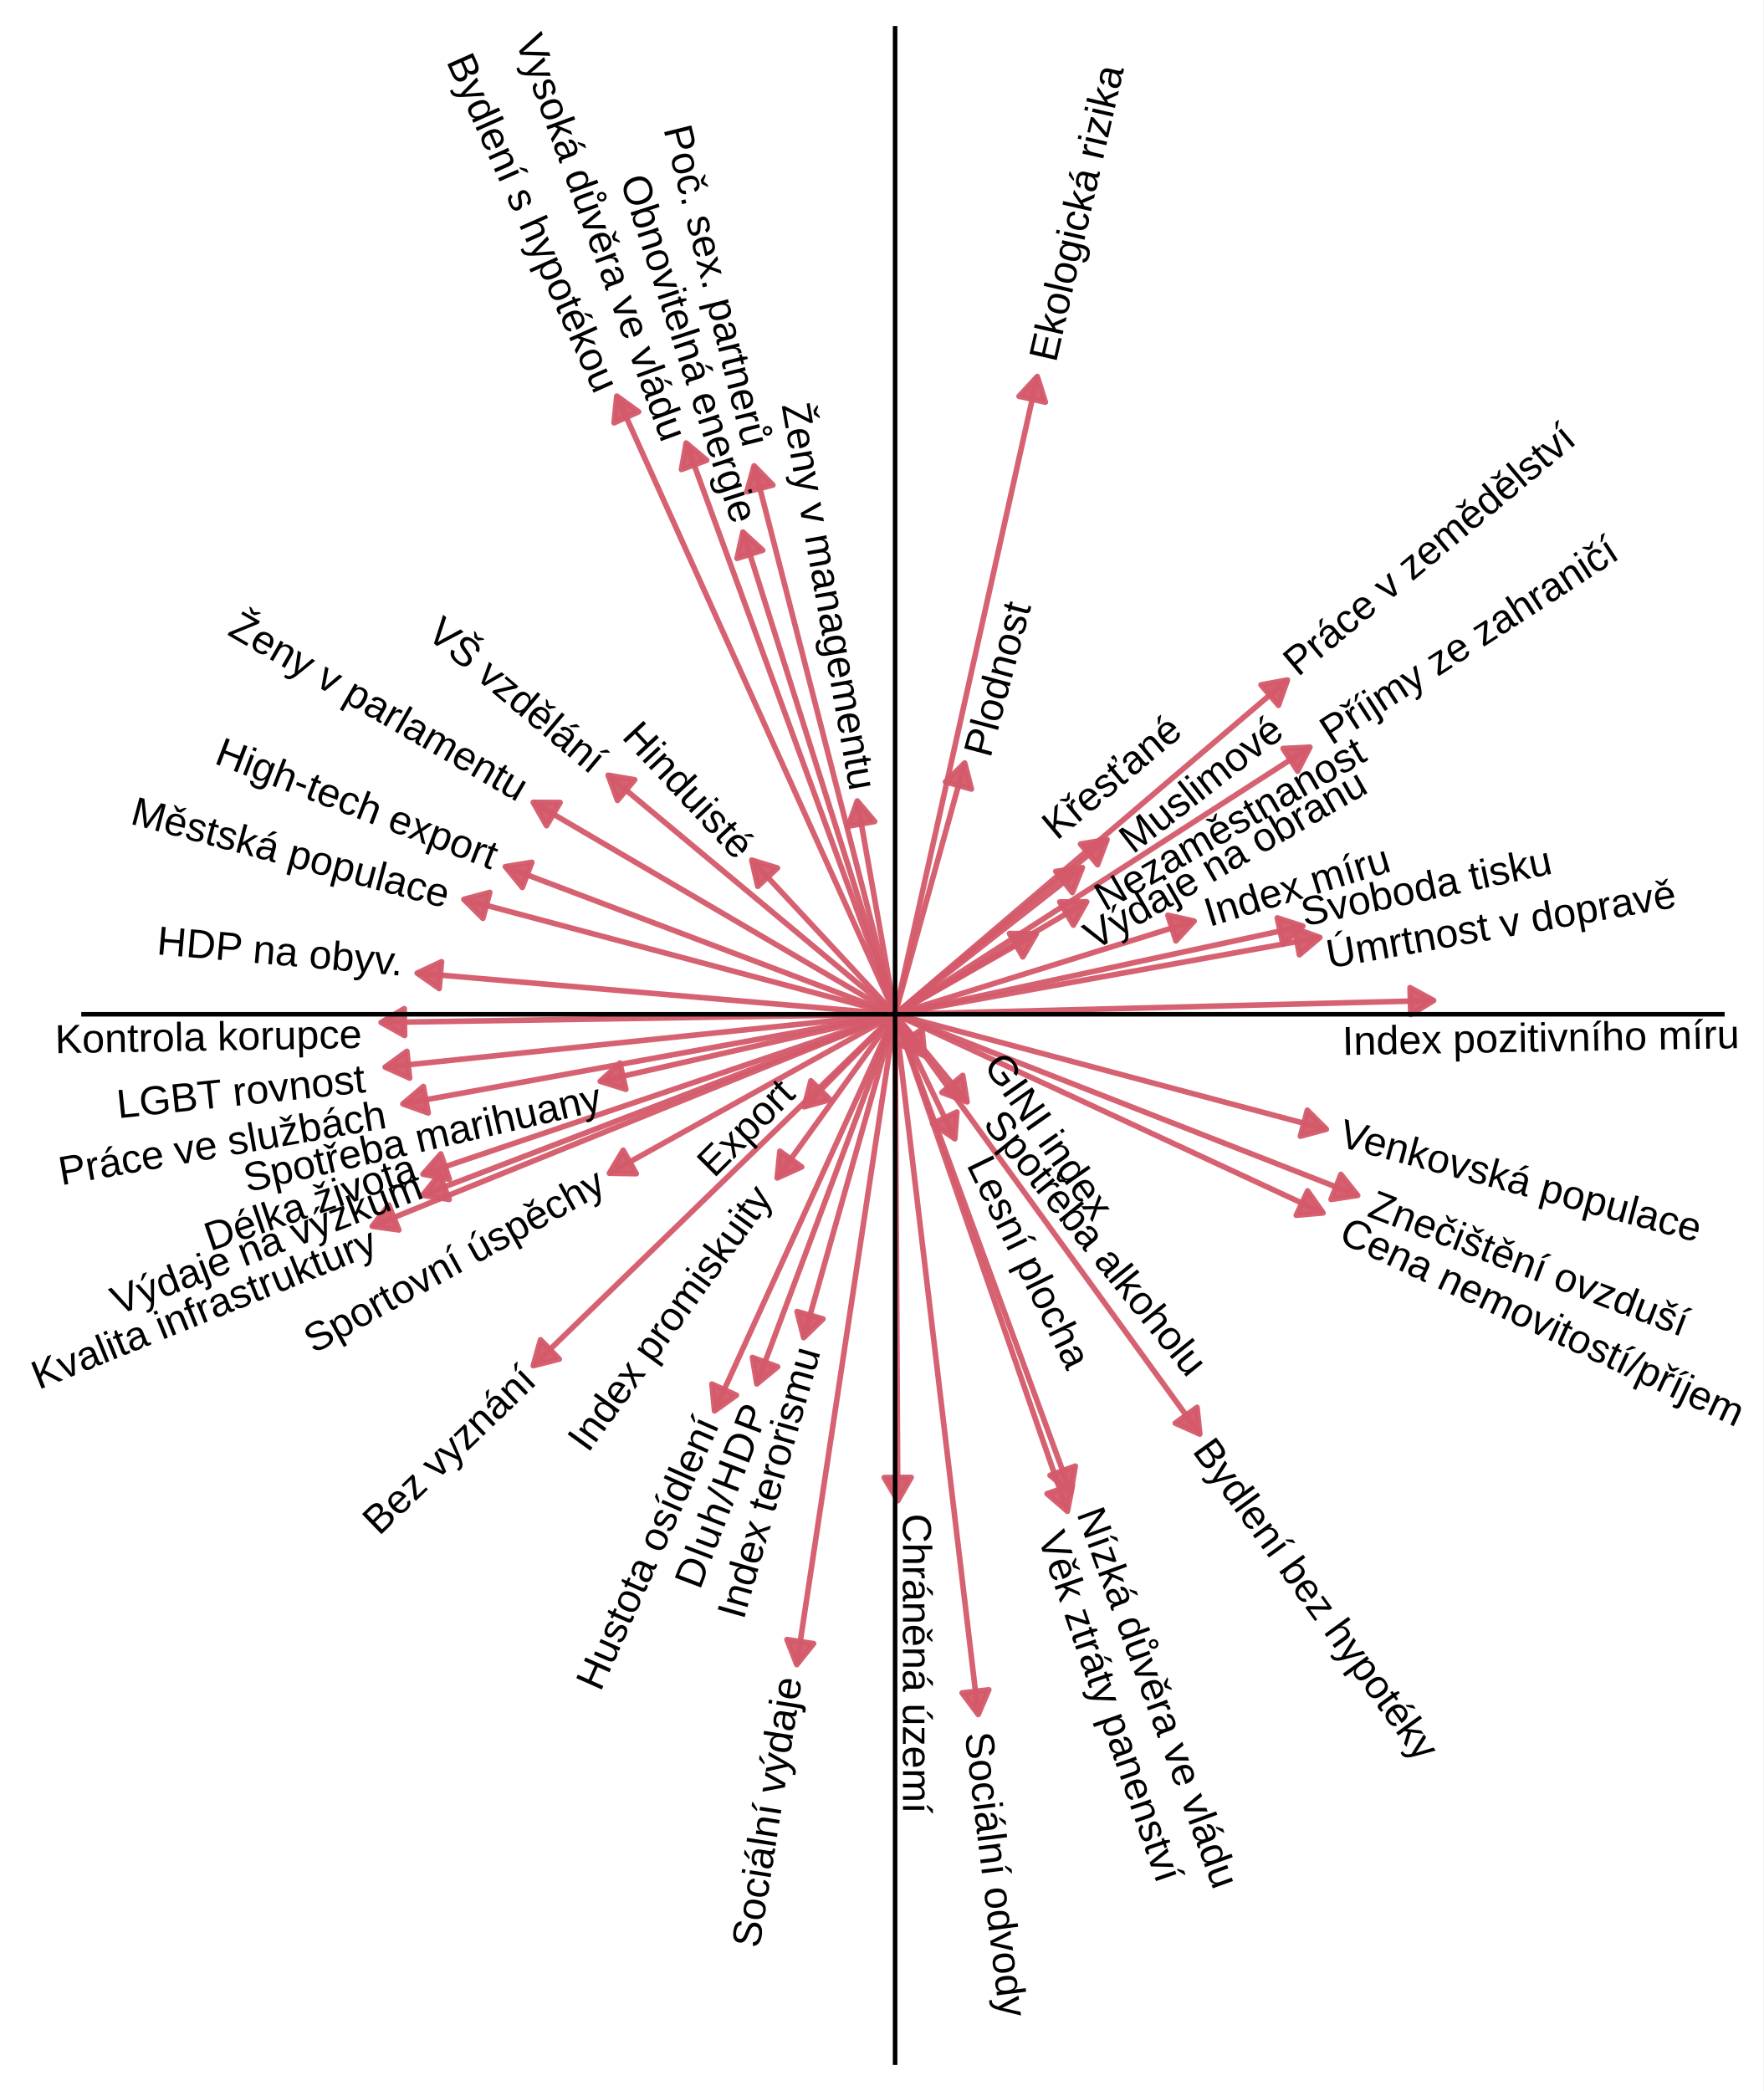
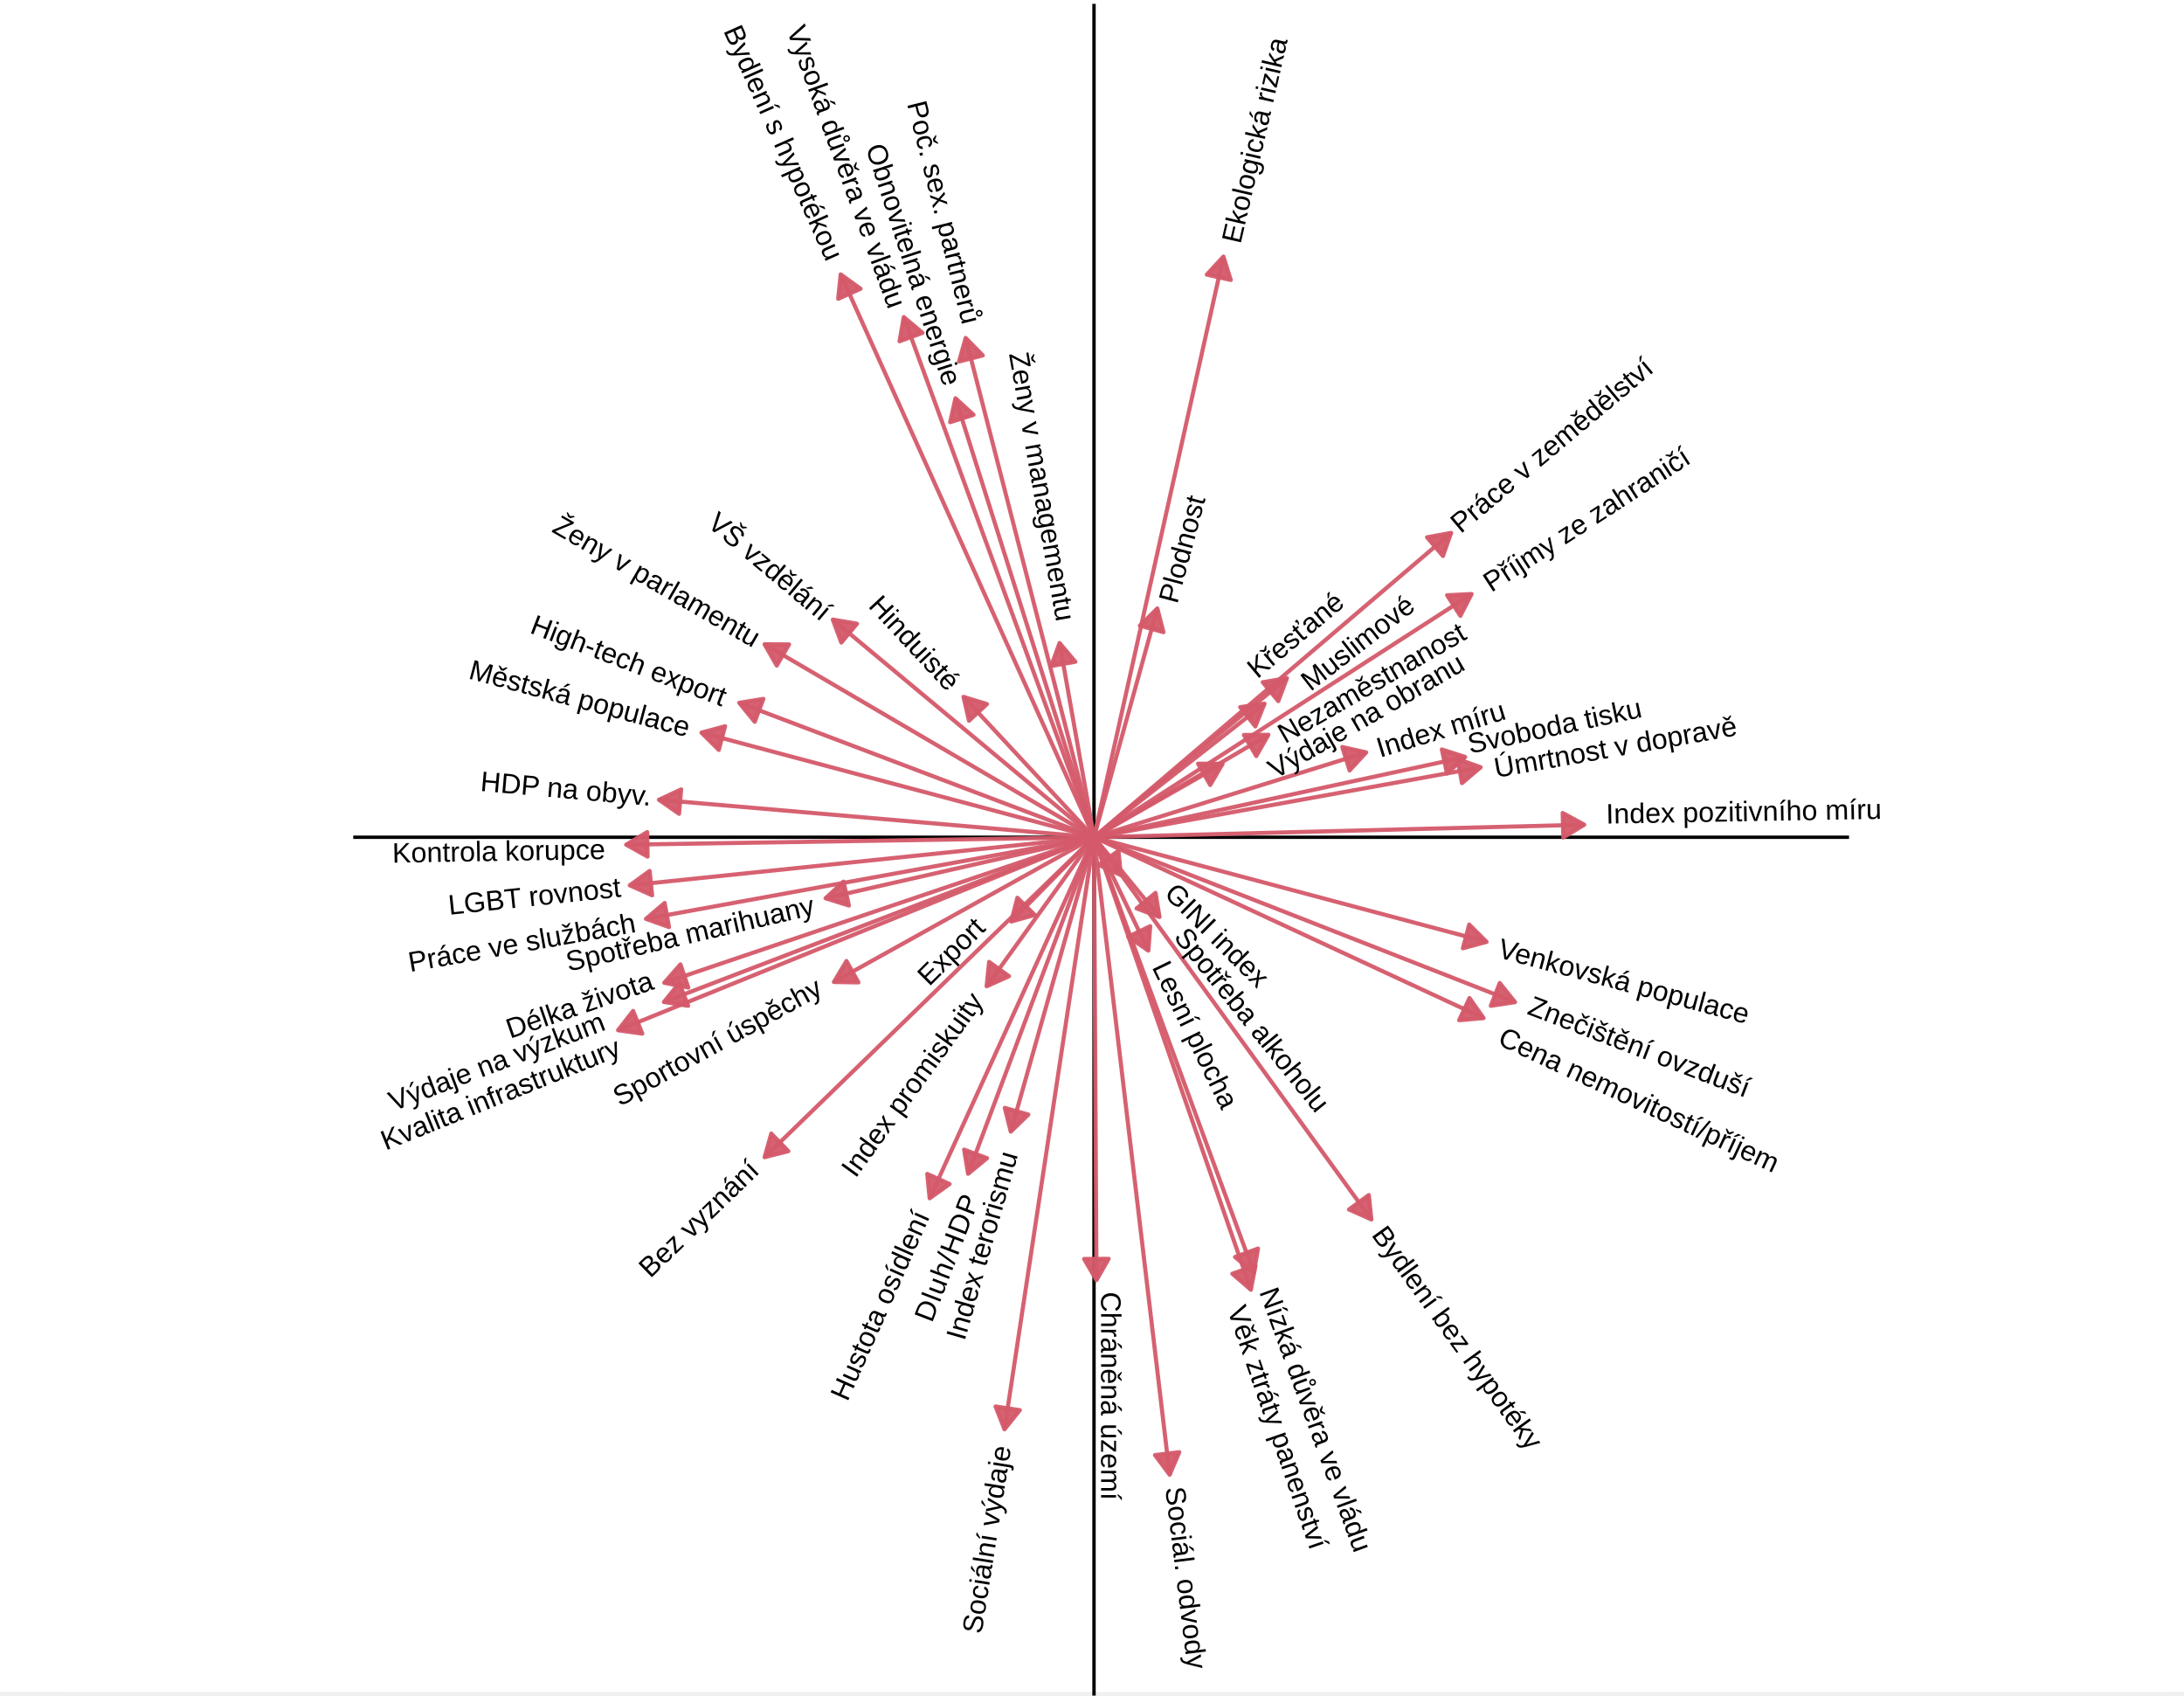
- <svg xmlns="http://www.w3.org/2000/svg" id="Vrstva_1" version="1.1" viewBox="0 0 371.03 440">
+ <svg xmlns="http://www.w3.org/2000/svg" id="Vrstva_1" version="1.1" viewBox="0 0 620 481.26">
  <defs>
    <style>
      .st0, .st1, .st2 {
        fill: none;
      }

-       .st3 {
+       .st3, .st4, .st5 {
+         isolation: isolate;
+       }
+ 
+       .st3, .st5 {
        font-family: ArialMT, Arial;
-         font-size: 8.54px;
-         isolation: isolate;
-       }
- 
-       .st4 {
+         font-size: 8px;
+       }
+ 
+       .st6 {
        fill: #d45a6a;
        fill-opacity: .95;
      }

-       .st4, .st1, .st2 {
+       .st6, .st1, .st2 {
        stroke-linejoin: round;
      }

-       .st4, .st2 {
+       .st6, .st2 {
        stroke: #d45a6a;
        stroke-opacity: .95;
        stroke-width: 1.17px;
      }

+       .st5 {
+         letter-spacing: .04em;
+       }
+ 
      .st1 {
        stroke: #000;
        stroke-width: .96px;
      }

-       .st5 {
+       .st7 {
        clip-path: url(#clippath-1);
      }

-       .st6 {
-         clip-path: url(#clippath-2);
-       }
- 
-       .st7 {
+       .st8 {
        fill: #fff;
      }

-       .st8 {
-         letter-spacing: .04em;
+       .st9 {
+         clip-path: url(#clippath);
      }
    </style>
+     <clipPath id="clippath">
+       <rect class="st0" x="19.42" width="596.17" height="480.17" />
+     </clipPath>
    <clipPath id="clippath-1">
-       <rect class="st0" x="11.62" y="0" width="356.77" height="440" />
-     </clipPath>
-     <clipPath id="clippath-2">
-       <rect class="st0" y="0" width="368.39" height="440" />
+       <rect class="st0" x="1.67" y="1.09" width="615.59" height="480.17" />
    </clipPath>
  </defs>
-   <rect class="st7" y="0" width="371.03" height="440" />
-   <g class="st5">
-     <rect class="st7" y="0" width="371.03" height="440" />
+   <rect class="st8" width="620" height="480.17" />
+   <g class="st9">
+     <rect class="st8" width="620" height="480.17" />
  </g>
-   <g class="st6">
+   <g class="st7">
    <g>
-       <line class="st2" x1="188.35" y1="213.43" x2="87.77" y2="204.77" />
-       <polygon class="st4" points="92.91 202.37 87.77 204.77 92.42 208.02 92.91 202.37" />
-       <line class="st2" x1="188.35" y1="213.43" x2="80.19" y2="215.15" />
-       <polygon class="st4" points="85.06 212.24 80.19 215.15 85.15 217.91 85.06 212.24" />
-       <line class="st2" x1="188.35" y1="213.43" x2="89" y2="247.07" />
-       <polygon class="st4" points="92.75 242.81 89 247.07 94.56 248.18 92.75 242.81" />
-       <line class="st2" x1="188.35" y1="213.43" x2="88.92" y2="251.51" />
-       <polygon class="st4" points="92.49 247.11 88.92 251.51 94.52 252.4 92.49 247.11" />
-       <line class="st2" x1="188.35" y1="213.43" x2="106.33" y2="182.36" />
-       <polygon class="st4" points="111.92 181.45 106.33 182.36 109.91 186.75 111.92 181.45" />
-       <line class="st2" x1="188.35" y1="213.43" x2="127.97" y2="163.12" />
-       <polygon class="st4" points="133.56 164.08 127.97 163.12 129.93 168.44 133.56 164.08" />
-       <line class="st2" x1="188.35" y1="213.43" x2="203.5" y2="231.87" />
-       <polygon class="st4" points="198.2 229.88 203.5 231.87 202.58 226.28 198.2 229.88" />
-       <line class="st2" x1="188.35" y1="213.43" x2="150.35" y2="296.89" />
-       <polygon class="st4" points="149.8 291.24 150.35 296.89 154.96 293.59 149.8 291.24" />
-       <line class="st2" x1="188.35" y1="213.43" x2="218.08" y2="196.46" />
-       <polygon class="st4" points="215.22 201.36 218.08 196.46 212.41 196.43 215.22 201.36" />
-       <line class="st2" x1="188.35" y1="213.43" x2="205.84" y2="360.78" />
-       <polygon class="st4" points="202.45 356.24 205.84 360.78 208.07 355.57 202.45 356.24" />
-       <line class="st2" x1="188.35" y1="213.43" x2="228.67" y2="189.75" />
-       <polygon class="st4" points="225.87 194.68 228.67 189.75 223 189.79 225.87 194.68" />
-       <line class="st2" x1="188.35" y1="213.43" x2="78.32" y2="258.04" />
-       <polygon class="st4" points="81.8 253.57 78.32 258.04 83.93 258.82 81.8 253.57" />
-       <line class="st2" x1="188.35" y1="213.43" x2="200.92" y2="239.64" />
-       <polygon class="st4" points="196.24 236.44 200.92 239.64 201.35 233.99 196.24 236.44" />
-       <line class="st2" x1="188.35" y1="213.43" x2="188.92" y2="315.8" />
-       <polygon class="st4" points="186.06 310.91 188.92 315.8 191.73 310.88 186.06 310.91" />
-       <line class="st2" x1="188.35" y1="213.43" x2="194.55" y2="222.18" />
-       <polygon class="st4" points="189.4 219.82 194.55 222.18 194.02 216.54 189.4 219.82" />
-       <line class="st2" x1="188.35" y1="213.43" x2="180.39" y2="168.54" />
-       <polygon class="st4" points="184.04 172.87 180.39 168.54 178.46 173.86 184.04 172.87" />
-       <line class="st2" x1="188.35" y1="213.43" x2="112.19" y2="168.83" />
-       <polygon class="st4" points="117.86 168.86 112.19 168.83 115 173.76 117.86 168.86" />
-       <line class="st2" x1="188.35" y1="213.43" x2="156.32" y2="111.96" />
-       <polygon class="st4" points="160.5 115.79 156.32 111.96 155.09 117.5 160.5 115.79" />
-       <line class="st2" x1="188.35" y1="213.43" x2="270.91" y2="143.08" />
-       <polygon class="st4" points="269.02 148.43 270.91 143.08 265.34 144.11 269.02 148.43" />
-       <line class="st2" x1="188.35" y1="213.43" x2="84.77" y2="232.29" />
-       <polygon class="st4" points="89.09 228.62 84.77 232.29 90.11 234.2 89.09 228.62" />
-       <line class="st2" x1="188.35" y1="213.43" x2="97.59" y2="189.25" />
-       <polygon class="st4" points="103.07 187.77 97.59 189.25 101.61 193.25 103.07 187.77" />
-       <line class="st2" x1="188.35" y1="213.43" x2="279.1" y2="237.62" />
-       <polygon class="st4" points="273.63 239.09 279.1 237.62 275.09 233.61 273.63 239.09" />
-       <line class="st2" x1="188.35" y1="213.43" x2="285.69" y2="251.55" />
-       <polygon class="st4" points="280.08 252.4 285.69 251.55 282.15 247.12 280.08 252.4" />
-       <line class="st2" x1="188.35" y1="213.43" x2="277.74" y2="197.26" />
-       <polygon class="st4" points="273.42 200.92 277.74 197.26 272.41 195.34 273.42 200.92" />
-       <line class="st2" x1="188.35" y1="213.43" x2="275.64" y2="157.22" />
-       <polygon class="st4" points="273.05 162.27 275.64 157.22 269.98 157.5 273.05 162.27" />
-       <line class="st2" x1="188.35" y1="213.43" x2="169.21" y2="232.91" />
-       <polygon class="st4" points="170.63 227.42 169.21 232.91 174.67 231.39 170.63 227.42" />
-       <line class="st2" x1="188.35" y1="213.43" x2="202.99" y2="160.55" />
-       <polygon class="st4" points="204.41 166.04 202.99 160.55 198.95 164.52 204.41 166.04" />
-       <line class="st2" x1="188.35" y1="213.43" x2="251.28" y2="193.82" />
-       <polygon class="st4" points="247.43 197.99 251.28 193.82 245.75 192.58 247.43 197.99" />
-       <line class="st2" x1="188.35" y1="213.43" x2="301.68" y2="210.53" />
-       <polygon class="st4" points="296.85 213.49 301.68 210.53 296.7 207.82 296.85 213.49" />
-       <line class="st2" x1="188.35" y1="213.43" x2="169.11" y2="281.48" />
-       <polygon class="st4" points="167.72 275.98 169.11 281.48 173.18 277.53 167.72 275.98" />
-       <line class="st2" x1="188.35" y1="213.43" x2="218.27" y2="79.22" />
-       <polygon class="st4" points="219.97 84.63 218.27 79.22 214.43 83.39 219.97 84.63" />
-       <line class="st2" x1="188.35" y1="213.43" x2="159.25" y2="291.22" />
-       <polygon class="st4" points="158.32 285.63 159.25 291.22 163.63 287.61 158.32 285.63" />
-       <line class="st2" x1="188.35" y1="213.43" x2="81.03" y2="224.55" />
-       <polygon class="st4" points="85.62 221.22 81.03 224.55 86.2 226.86 85.62 221.22" />
-       <line class="st2" x1="188.35" y1="213.43" x2="158.68" y2="98.02" />
-       <polygon class="st4" points="162.64 102.07 158.68 98.02 157.15 103.48 162.64 102.07" />
-       <line class="st2" x1="188.35" y1="213.43" x2="224.61" y2="318.02" />
-       <polygon class="st4" points="220.32 314.31 224.61 318.02 225.68 312.45 220.32 314.31" />
-       <line class="st2" x1="188.35" y1="213.43" x2="163.53" y2="247.88" />
-       <polygon class="st4" points="164.1 242.24 163.53 247.88 168.7 245.55 164.1 242.24" />
-       <line class="st2" x1="188.35" y1="213.43" x2="126.29" y2="227.54" />
-       <polygon class="st4" points="130.44 223.69 126.29 227.54 131.7 229.22 130.44 223.69" />
-       <line class="st2" x1="188.35" y1="213.43" x2="225.3" y2="314.08" />
-       <polygon class="st4" points="220.95 310.45 225.3 314.08 226.27 308.5 220.95 310.45" />
-       <line class="st2" x1="188.35" y1="213.43" x2="144.37" y2="93.21" />
-       <polygon class="st4" points="148.71 96.85 144.37 93.21 143.39 98.8 148.71 96.85" />
-       <line class="st2" x1="188.35" y1="213.43" x2="232.95" y2="176.66" />
-       <polygon class="st4" points="230.96 181.97 232.95 176.66 227.36 177.6 230.96 181.97" />
-       <line class="st2" x1="188.35" y1="213.43" x2="227.77" y2="182.56" />
-       <polygon class="st4" points="225.65 187.82 227.77 182.56 222.15 183.36 225.65 187.82" />
-       <line class="st2" x1="188.35" y1="213.43" x2="112.2" y2="287.38" />
-       <polygon class="st4" points="113.74 281.92 112.2 287.38 117.69 285.99 113.74 281.92" />
-       <line class="st2" x1="188.35" y1="213.43" x2="158.18" y2="180.98" />
-       <polygon class="st4" points="163.6 182.65 158.18 180.98 159.45 186.51 163.6 182.65" />
-       <line class="st2" x1="188.35" y1="213.43" x2="252.47" y2="301.78" />
-       <polygon class="st4" points="247.29 299.47 252.47 301.78 251.88 296.14 247.29 299.47" />
-       <line class="st2" x1="188.35" y1="213.43" x2="129.78" y2="83.34" />
-       <polygon class="st4" points="134.38 86.65 129.78 83.34 129.21 88.98 134.38 86.65" />
-       <line class="st2" x1="188.35" y1="213.43" x2="128.22" y2="246.89" />
-       <polygon class="st4" points="131.13 242.03 128.22 246.89 133.89 246.98 131.13 242.03" />
-       <line class="st2" x1="188.35" y1="213.43" x2="278.41" y2="255.23" />
-       <polygon class="st4" points="272.76 255.73 278.41 255.23 275.15 250.59 272.76 255.73" />
-       <line class="st2" x1="188.35" y1="213.43" x2="274.16" y2="194.88" />
-       <polygon class="st4" points="269.96 198.69 274.16 194.88 268.76 193.14 269.96 198.69" />
-       <line class="st2" x1="188.35" y1="213.43" x2="167.66" y2="350.28" />
-       <polygon class="st4" points="165.59 345 167.66 350.28 171.2 345.85 165.59 345" />
-       <text class="st3" transform="translate(32.85 200.8) rotate(5)">
-         <tspan x="0" y="0">HDP na obyv.</tspan>
-       </text>
-       <text class="st3" transform="translate(11.62 221.63) rotate(-1)">
-         <tspan x="0" y="0">Kontrola korupce</tspan>
-       </text>
-       <text class="st3" transform="translate(44.24 263.31) rotate(-19)">
-         <tspan x="0" y="0">Délka života</tspan>
-       </text>
-       <text class="st3" transform="translate(24.75 276.79) rotate(-21)">
-         <tspan x="0" y="0">Výdaje na výzkum</tspan>
-       </text>
-       <text class="st3" transform="translate(44.84 160.55) rotate(21)">
-         <tspan x="0" y="0">High-tech export</tspan>
-       </text>
-       <text class="st3" transform="translate(89.45 133.84) rotate(40)">
-         <tspan x="0" y="0">VŠ vzdělání</tspan>
-       </text>
-       <text class="st3" transform="translate(206.63 236.62) rotate(51)">
-         <tspan x="0" y="0">Spotřeba alkoholu</tspan>
-       </text>
-       <text class="st3" transform="translate(126.35 356.15) rotate(-66)">
-         <tspan x="0" y="0">Hustota osídlení</tspan>
-       </text>
-       <text class="st3" transform="translate(232.49 191.89) rotate(-30)">
-         <tspan x="0" y="0">Nezaměstnanost</tspan>
-       </text>
-       <text class="st3" transform="translate(203.01 364.83) rotate(83)">
-         <tspan x="0" y="0">Sociální odvody</tspan>
-       </text>
-       <text class="st3" transform="translate(230.26 200.08) rotate(-30)">
-         <tspan x="0" y="0">Výdaje na obranu</tspan>
-       </text>
-       <text class="st3" transform="translate(8.12 292.47) rotate(-22)">
-         <tspan x="0" y="0">Kvalita infrastruktury</tspan>
-       </text>
-       <text class="st3" transform="translate(203.31 245.08) rotate(64)">
-         <tspan x="0" y="0">Lesní plocha</tspan>
-       </text>
-       <text class="st3" transform="translate(190 318.5) rotate(90)">
-         <tspan x="0" y="0">Chráněná území</tspan>
-       </text>
-       <text class="st3" transform="translate(206.78 224.2) rotate(55)">
-         <tspan x="0" y="0">GINI index</tspan>
-       </text>
-       <text class="st3" transform="translate(164.47 85.27) rotate(80)">
-         <tspan x="0" y="0">Ženy v managementu</tspan>
-       </text>
-       <text class="st3" transform="translate(47.65 133.45) rotate(30)">
-         <tspan x="0" y="0">Ženy v parlamentu</tspan>
-       </text>
-       <text class="st3" transform="translate(130.45 37.87) rotate(72)">
-         <tspan x="0" y="0">Obnovitelná energie</tspan>
-       </text>
-       <text class="st3" transform="translate(273.12 142.55) rotate(-40)">
-         <tspan x="0" y="0">Práce v zemědělství</tspan>
-       </text>
-       <text class="st3" transform="translate(12.89 249.42) rotate(-10)">
-         <tspan x="0" y="0">Práce ve službách</tspan>
-       </text>
-       <text class="st3" transform="translate(27.17 173.29) rotate(15)">
-         <tspan x="0" y="0">Městská populace</tspan>
-       </text>
-       <text class="st3" transform="translate(281.42 241.14) rotate(15)">
-         <tspan x="0" y="0">Venkovská populace</tspan>
-       </text>
-       <text class="st3" transform="translate(287.45 255.83) rotate(21)">
-         <tspan x="0" y="0">Znečištění ovzduší</tspan>
-       </text>
-       <text class="st3" transform="translate(279.64 203.77) rotate(-10)">
-         <tspan x="0" y="0">Úmrtnost v dopravě</tspan>
-       </text>
-       <text class="st3" transform="translate(280.19 156.92) rotate(-33)">
-         <tspan x="0" y="0">Příjmy ze zahraničí</tspan>
-       </text>
-       <text class="st3" transform="translate(150.24 248.04) rotate(-45)">
-         <tspan x="0" y="0">Export</tspan>
-       </text>
-       <text class="st3" transform="translate(208.39 159.66) rotate(-75)">
-         <tspan x="0" y="0">Plodnost</tspan>
-       </text>
-       <text class="st3" transform="translate(254.47 195.05) rotate(-17)">
-         <tspan x="0" y="0">Index míru</tspan>
-       </text>
-       <text class="st3" transform="translate(282.51 222.01) rotate(-1)">
-         <tspan x="0" y="0">Index pozitivního míru</tspan>
-       </text>
-       <text class="st3" transform="translate(156.47 341.02) rotate(-74)">
-         <tspan x="0" y="0">Index terorismu</tspan>
-       </text>
-       <text class="st3" transform="translate(222.2 76.45) rotate(-77)">
-         <tspan x="0" y="0">Ekologická rizika</tspan>
-       </text>
-       <text class="st3" transform="translate(147.25 334.71) rotate(-69)">
-         <tspan class="st8" x="0" y="0">Dluh/HD</tspan>
-         <tspan x="34.85" y="0">P</tspan>
-       </text>
-       <text class="st3" transform="translate(24.87 235.31) rotate(-6)">
-         <tspan x="0" y="0">LGBT rovnost</tspan>
-       </text>
-       <text class="st3" transform="translate(139.59 27.13) rotate(76)">
-         <tspan x="0" y="0">Poč. sex. partnerů</tspan>
-       </text>
-       <text class="st3" transform="translate(218.32 323.43) rotate(71)">
-         <tspan x="0" y="0">Věk ztráty panenství</tspan>
-       </text>
-       <text class="st3" transform="translate(123.74 305.89) rotate(-54)">
-         <tspan x="0" y="0">Index promiskuity</tspan>
-       </text>
-       <text class="st3" transform="translate(52.02 250.88) rotate(-13)">
-         <tspan x="0" y="0">Spotřeba marihuany</tspan>
-       </text>
-       <text class="st3" transform="translate(226.5 318.5) rotate(70)">
-         <tspan x="0" y="0">Nízká důvěra ve vládu</tspan>
-       </text>
-       <text class="st3" transform="translate(108.38 8.46) rotate(70)">
-         <tspan x="0" y="0">Vysoká důvěra ve vládu</tspan>
-       </text>
-       <text class="st3" transform="translate(222.37 176.98) rotate(-40)">
-         <tspan x="0" y="0">Křesťané</tspan>
-       </text>
-       <text class="st3" transform="translate(238.4 179.84) rotate(-38)">
-         <tspan x="0" y="0">Muslimové</tspan>
-       </text>
-       <text class="st3" transform="translate(79.76 323.32) rotate(-44)">
-         <tspan x="0" y="0">Bez vyznání</tspan>
-       </text>
-       <text class="st3" transform="translate(130.62 155.19) rotate(47)">
-         <tspan x="0" y="0">Hinduisté</tspan>
-       </text>
-       <text class="st3" transform="translate(250.74 305.35) rotate(54)">
-         <tspan x="0" y="0">Bydlení bez hypotéky</tspan>
-       </text>
-       <text class="st3" transform="translate(93.86 12.9) rotate(66)">
-         <tspan x="0" y="0">Bydlení s hypotékou</tspan>
-       </text>
-       <text class="st3" transform="translate(66.01 284.93) rotate(-29)">
-         <tspan x="0" y="0">Sportovní úspěchy</tspan>
-       </text>
-       <text class="st3" transform="translate(281.41 261.22) rotate(25)">
-         <tspan x="0" y="0">Cena nemovitostí/příjem</tspan>
-       </text>
-       <text class="st3" transform="translate(274.46 194.93) rotate(-12)">
-         <tspan x="0" y="0">Svoboda tisku</tspan>
-       </text>
-       <text class="st3" transform="translate(159.77 410.1) rotate(-81)">
-         <tspan x="0" y="0">Sociální výdaje</tspan>
-       </text>
-       <line class="st1" x1="188.35" y1="434.52" x2="188.35" y2="5.48" />
-       <line class="st1" x1="17.1" y1="213.43" x2="362.9" y2="213.43" />
+       <line class="st1" x1="310.57" y1="491.97" x2="310.57" y2="-14.07" />
+       <line class="st1" x1="100.28" y1="237.63" x2="524.91" y2="237.63" />
+       <line class="st2" x1="310.57" y1="237.63" x2="187.06" y2="226.99" />
+       <polygon class="st6" points="193.37 224.05 187.06 226.99 192.77 230.98 193.37 224.05" />
+       <line class="st2" x1="310.57" y1="237.63" x2="177.75" y2="239.74" />
+       <polygon class="st6" points="183.73 236.17 177.75 239.74 183.84 243.13 183.73 236.17" />
+       <line class="st2" x1="310.57" y1="237.63" x2="188.57" y2="278.94" />
+       <polygon class="st6" points="193.17 273.71 188.57 278.94 195.4 280.3 193.17 273.71" />
+       <line class="st2" x1="310.57" y1="237.63" x2="188.47" y2="284.39" />
+       <polygon class="st6" points="192.86 278.99 188.47 284.39 195.35 285.48 192.86 278.99" />
+       <line class="st2" x1="310.57" y1="237.63" x2="209.85" y2="199.47" />
+       <polygon class="st6" points="216.71 198.36 209.85 199.47 214.25 204.87 216.71 198.36" />
+       <line class="st2" x1="310.57" y1="237.63" x2="236.42" y2="175.85" />
+       <polygon class="st6" points="243.29 177.03 236.42 175.85 238.83 182.38 243.29 177.03" />
+       <line class="st2" x1="310.57" y1="237.63" x2="329.17" y2="260.27" />
+       <polygon class="st6" points="322.66 257.83 329.17 260.27 328.04 253.41 322.66 257.83" />
+       <line class="st2" x1="310.57" y1="237.63" x2="263.91" y2="340.11" />
+       <polygon class="st6" points="263.23 333.18 263.91 340.11 269.57 336.06 263.23 333.18" />
+       <line class="st2" x1="310.57" y1="237.63" x2="347.08" y2="216.79" />
+       <polygon class="st6" points="343.56 222.81 347.08 216.79 340.11 216.75 343.56 222.81" />
+       <line class="st2" x1="310.57" y1="237.63" x2="332.05" y2="418.57" />
+       <polygon class="st6" points="327.88 412.99 332.05 418.57 334.78 412.17 327.88 412.99" />
+       <line class="st2" x1="310.57" y1="237.63" x2="360.08" y2="208.55" />
+       <polygon class="st6" points="356.64 214.6 360.08 208.55 353.12 208.6 356.64 214.6" />
+       <line class="st2" x1="310.57" y1="237.63" x2="175.45" y2="292.41" />
+       <polygon class="st6" points="179.73 286.92 175.45 292.41 182.34 293.37 179.73 286.92" />
+       <line class="st2" x1="310.57" y1="237.63" x2="326" y2="269.81" />
+       <polygon class="st6" points="320.26 265.88 326 269.81 326.53 262.87 320.26 265.88" />
+       <line class="st2" x1="310.57" y1="237.63" x2="311.27" y2="363.34" />
+       <polygon class="st6" points="307.76 357.33 311.27 363.34 314.72 357.29 307.76 357.33" />
+       <line class="st2" x1="310.57" y1="237.63" x2="318.18" y2="248.37" />
+       <polygon class="st6" points="311.86 245.47 318.18 248.37 317.53 241.45 311.86 245.47" />
+       <line class="st2" x1="310.57" y1="237.63" x2="300.79" y2="182.5" />
+       <polygon class="st6" points="305.28 187.82 300.79 182.5 298.42 189.04 305.28 187.82" />
+       <line class="st2" x1="310.57" y1="237.63" x2="217.05" y2="182.86" />
+       <polygon class="st6" points="224.01 182.9 217.05 182.86 220.5 188.91 224.01 182.9" />
+       <line class="st2" x1="310.57" y1="237.63" x2="271.24" y2="113.03" />
+       <polygon class="st6" points="276.37 117.73 271.24 113.03 269.73 119.83 276.37 117.73" />
+       <line class="st2" x1="310.57" y1="237.63" x2="411.95" y2="151.24" />
+       <polygon class="st6" points="409.63 157.81 411.95 151.24 405.11 152.5 409.63 157.81" />
+       <line class="st2" x1="310.57" y1="237.63" x2="183.38" y2="260.79" />
+       <polygon class="st6" points="188.68 256.28 183.38 260.79 189.93 263.13 188.68 256.28" />
+       <line class="st2" x1="310.57" y1="237.63" x2="199.12" y2="207.94" />
+       <polygon class="st6" points="205.85 206.12 199.12 207.94 204.05 212.85 205.85 206.12" />
+       <line class="st2" x1="310.57" y1="237.63" x2="422.01" y2="267.33" />
+       <polygon class="st6" points="415.29 269.14 422.01 267.33 417.08 262.41 415.29 269.14" />
+       <line class="st2" x1="310.57" y1="237.63" x2="430.1" y2="284.44" />
+       <polygon class="st6" points="423.21 285.48 430.1 284.44 425.75 279 423.21 285.48" />
+       <line class="st2" x1="310.57" y1="237.63" x2="420.34" y2="217.77" />
+       <polygon class="st6" points="415.03 222.27 420.34 217.77 413.79 215.41 415.03 222.27" />
+       <line class="st2" x1="310.57" y1="237.63" x2="417.76" y2="168.6" />
+       <polygon class="st6" points="414.58 174.8 417.76 168.6 410.81 168.95 414.58 174.8" />
+       <line class="st2" x1="310.57" y1="237.63" x2="287.07" y2="261.55" />
+       <polygon class="st6" points="288.81 254.81 287.07 261.55 293.77 259.68 288.81 254.81" />
+       <line class="st2" x1="310.57" y1="237.63" x2="328.55" y2="172.69" />
+       <polygon class="st6" points="330.29 179.43 328.55 172.69 323.59 177.57 330.29 179.43" />
+       <line class="st2" x1="310.57" y1="237.63" x2="387.85" y2="213.55" />
+       <polygon class="st6" points="383.12 218.67 387.85 213.55 381.05 212.02 383.12 218.67" />
+       <line class="st2" x1="310.57" y1="237.63" x2="449.74" y2="234.07" />
+       <polygon class="st6" points="443.8 237.7 449.74 234.07 443.62 230.74 443.8 237.7" />
+       <line class="st2" x1="310.57" y1="237.63" x2="286.94" y2="321.19" />
+       <polygon class="st6" points="285.24 314.44 286.94 321.19 291.94 316.34 285.24 314.44" />
+       <line class="st2" x1="310.57" y1="237.63" x2="347.31" y2="72.82" />
+       <polygon class="st6" points="349.4 79.46 347.31 72.82 342.59 77.94 349.4 79.46" />
+       <line class="st2" x1="310.57" y1="237.63" x2="274.83" y2="333.15" />
+       <polygon class="st6" points="273.69 326.29 274.83 333.15 280.21 328.72 273.69 326.29" />
+       <line class="st2" x1="310.57" y1="237.63" x2="178.78" y2="251.28" />
+       <polygon class="st6" points="184.42 247.19 178.78 251.28 185.13 254.12 184.42 247.19" />
+       <line class="st2" x1="310.57" y1="237.63" x2="274.13" y2="95.91" />
+       <polygon class="st6" points="279 100.88 274.13 95.91 272.26 102.61 279 100.88" />
+       <line class="st2" x1="310.57" y1="237.63" x2="355.1" y2="366.06" />
+       <polygon class="st6" points="349.83 361.51 355.1 366.06 356.41 359.22 349.83 361.51" />
+       <line class="st2" x1="310.57" y1="237.63" x2="280.09" y2="279.93" />
+       <polygon class="st6" points="280.79 273.01 280.09 279.93 286.44 277.07 280.79 273.01" />
+       <line class="st2" x1="310.57" y1="237.63" x2="234.36" y2="254.95" />
+       <polygon class="st6" points="239.46 250.23 234.36 254.95 241 257.02 239.46 250.23" />
+       <line class="st2" x1="310.57" y1="237.63" x2="355.94" y2="361.22" />
+       <polygon class="st6" points="350.6 356.77 355.94 361.22 357.13 354.37 350.6 356.77" />
+       <line class="st2" x1="310.57" y1="237.63" x2="256.56" y2="90" />
+       <polygon class="st6" points="261.89 94.47 256.56 90 255.36 96.86 261.89 94.47" />
+       <line class="st2" x1="310.57" y1="237.63" x2="365.34" y2="192.47" />
+       <polygon class="st6" points="362.89 199 365.34 192.47 358.47 193.63 362.89 199" />
+       <line class="st2" x1="310.57" y1="237.63" x2="358.98" y2="199.72" />
+       <polygon class="st6" points="356.37 206.18 358.98 199.72 352.07 200.7 356.37 206.18" />
+       <line class="st2" x1="310.57" y1="237.63" x2="217.06" y2="328.44" />
+       <polygon class="st6" points="218.95 321.73 217.06 328.44 223.8 326.73 218.95 321.73" />
+       <line class="st2" x1="310.57" y1="237.63" x2="273.52" y2="197.78" />
+       <polygon class="st6" points="280.18 199.83 273.52 197.78 275.08 204.57 280.18 199.83" />
+       <line class="st2" x1="310.57" y1="237.63" x2="389.31" y2="346.12" />
+       <polygon class="st6" points="382.95 343.28 389.31 346.12 388.58 339.19 382.95 343.28" />
+       <line class="st2" x1="310.57" y1="237.63" x2="238.65" y2="77.88" />
+       <polygon class="st6" points="244.3 81.95 238.65 77.88 237.95 84.81 244.3 81.95" />
+       <line class="st2" x1="310.57" y1="237.63" x2="236.73" y2="278.72" />
+       <polygon class="st6" points="240.3 272.75 236.73 278.72 243.69 278.83 240.3 272.75" />
+       <line class="st2" x1="310.57" y1="237.63" x2="421.16" y2="288.96" />
+       <polygon class="st6" points="414.22 289.57 421.16 288.96 417.16 283.26 414.22 289.57" />
+       <line class="st2" x1="310.57" y1="237.63" x2="415.94" y2="214.85" />
+       <polygon class="st6" points="410.78 219.53 415.94 214.85 409.31 212.71 410.78 219.53" />
+       <line class="st2" x1="310.57" y1="237.63" x2="285.16" y2="405.68" />
+       <polygon class="st6" points="282.62 399.19 285.16 405.68 289.51 400.24 282.62 399.19" />
+       <g class="st4">
+         <text class="st3" transform="translate(136.21 224.46) rotate(5)">
+           <tspan x="0" y="0">HDP na obyv.</tspan>
+         </text>
+       </g>
+       <g class="st4">
+         <text class="st3" transform="translate(111.39 244.86) rotate(-1)">
+           <tspan x="0" y="0">Kontrola korupce</tspan>
+         </text>
+       </g>
+       <g class="st4">
+         <text class="st3" transform="translate(144.81 294.83) rotate(-19)">
+           <tspan x="0" y="0">Délka života</tspan>
+         </text>
+       </g>
+       <g class="st4">
+         <text class="st3" transform="translate(111.67 315.43) rotate(-21)">
+           <tspan x="0" y="0">Výdaje na výzkum</tspan>
+         </text>
+       </g>
+       <g class="st4">
+         <text class="st3" transform="translate(150.12 179.52) rotate(21)">
+           <tspan x="0" y="0">High-tech export</tspan>
+         </text>
+       </g>
+       <g class="st4">
+         <text class="st3" transform="translate(200.44 149.13) rotate(40)">
+           <tspan x="0" y="0">VŠ vzdělání</tspan>
+         </text>
+       </g>
+       <g class="st4">
+         <text class="st3" transform="translate(333.01 266.1) rotate(51)">
+           <tspan x="0" y="0">Spotřeba alkoholu</tspan>
+         </text>
+       </g>
+       <g class="st4">
+         <text class="st3" transform="translate(240.56 398.01) rotate(-66)">
+           <tspan x="0" y="0">Hustota osídlení</tspan>
+         </text>
+       </g>
+       <g class="st4">
+         <text class="st3" transform="translate(364.77 211.18) rotate(-30)">
+           <tspan x="0" y="0">Nezaměstnanost</tspan>
+         </text>
+       </g>
+       <g class="st4">
+         <text class="st3" transform="translate(330.8 422.32) rotate(83)">
+           <tspan x="0" y="0">Sociál. odvody</tspan>
+         </text>
+       </g>
+       <g class="st4">
+         <text class="st3" transform="translate(362.03 221.23) rotate(-30)">
+           <tspan x="0" y="0">Výdaje na obranu</tspan>
+         </text>
+       </g>
+       <g class="st4">
+         <text class="st3" transform="translate(109.49 326.57) rotate(-22)">
+           <tspan x="0" y="0">Kvalita infrastruktury</tspan>
+         </text>
+       </g>
+       <g class="st4">
+         <text class="st3" transform="translate(326.94 274.49) rotate(64)">
+           <tspan x="0" y="0">Lesní plocha</tspan>
+         </text>
+       </g>
+       <g class="st4">
+         <text class="st3" transform="translate(312.59 366.65) rotate(90)">
+           <tspan x="0" y="0">Chráněná území</tspan>
+         </text>
+       </g>
+       <g class="st4">
+         <text class="st3" transform="translate(330.21 254) rotate(45)">
+           <tspan x="0" y="0">GINI index</tspan>
+         </text>
+       </g>
+       <g class="st4">
+         <text class="st3" transform="translate(286.43 100.44) rotate(80)">
+           <tspan x="0" y="0">Ženy v managementu</tspan>
+         </text>
+       </g>
+       <g class="st4">
+         <text class="st3" transform="translate(156.38 150.79) rotate(30)">
+           <tspan x="0" y="0">Ženy v parlamentu</tspan>
+         </text>
+       </g>
+       <g class="st4">
+         <text class="st3" transform="translate(245.73 41.85) rotate(72)">
+           <tspan x="0" y="0">Obnovitelná energie</tspan>
+         </text>
+       </g>
+       <g class="st4">
+         <text class="st3" transform="translate(414.66 151.59) rotate(-40)">
+           <tspan x="0" y="0">Práce v zemědělství</tspan>
+         </text>
+       </g>
+       <g class="st4">
+         <text class="st3" transform="translate(116.42 275.86) rotate(-10)">
+           <tspan x="0" y="0">Práce ve službách</tspan>
+         </text>
+       </g>
+       <g class="st4">
+         <text class="st3" transform="translate(132.73 192.52) rotate(15)">
+           <tspan x="0" y="0">Městská populace</tspan>
+         </text>
+       </g>
+       <g class="st4">
+         <text class="st3" transform="translate(424.86 271.65) rotate(15)">
+           <tspan x="0" y="0">Venkovská populace</tspan>
+         </text>
+       </g>
+       <g class="st4">
+         <text class="st3" transform="translate(433.26 287.69) rotate(21)">
+           <tspan x="0" y="0">Znečištění ovzduší</tspan>
+         </text>
+       </g>
+       <g class="st4">
+         <text class="st3" transform="translate(424.67 220.76) rotate(-10)">
+           <tspan x="0" y="0">Úmrtnost v dopravě</tspan>
+         </text>
+       </g>
+       <g class="st4">
+         <text class="st3" transform="translate(423.35 168.24) rotate(-33)">
+           <tspan x="0" y="0">Příjmy ze zahraničí</tspan>
+         </text>
+       </g>
+       <g class="st4">
+         <text class="st3" transform="translate(263.77 280.13) rotate(-45)">
+           <tspan x="0" y="0">Export</tspan>
+         </text>
+       </g>
+       <g class="st4">
+         <text class="st3" transform="translate(334.18 171.6) rotate(-75)">
+           <tspan x="0" y="0">Plodnost</tspan>
+         </text>
+       </g>
+       <g class="st4">
+         <text class="st3" transform="translate(391.76 215.06) rotate(-17)">
+           <tspan x="0" y="0">Index míru</tspan>
+         </text>
+       </g>
+       <g class="st4">
+         <text class="st3" transform="translate(455.95 233.76) rotate(-1)">
+           <tspan x="0" y="0">Index pozitivního míru</tspan>
+         </text>
+       </g>
+       <g class="st4">
+         <text class="st3" transform="translate(273.82 380.74) rotate(-74)">
+           <tspan x="0" y="0">Index terorismu</tspan>
+         </text>
+       </g>
+       <g class="st4">
+         <text class="st3" transform="translate(352.14 69.42) rotate(-77)">
+           <tspan x="0" y="0">Ekologická rizika</tspan>
+         </text>
+       </g>
+       <g class="st4">
+         <text class="st5" transform="translate(264.55 375.63) rotate(-69)">
+           <tspan x="0" y="0">Dluh/HDP</tspan>
+         </text>
+       </g>
+       <g class="st4">
+         <text class="st3" transform="translate(127.54 259.64) rotate(-6)">
+           <tspan x="0" y="0">LGBT rovnost</tspan>
+         </text>
+       </g>
+       <g class="st4">
+         <text class="st3" transform="translate(257.48 29.4) rotate(76)">
+           <tspan x="0" y="0">Poč. sex. partnerů</tspan>
+         </text>
+       </g>
+       <g class="st4">
+         <text class="st3" transform="translate(348.37 371.7) rotate(71)">
+           <tspan x="0" y="0">Věk ztráty panenství</tspan>
+         </text>
+       </g>
+       <g class="st4">
+         <text class="st3" transform="translate(242.86 334.58) rotate(-54)">
+           <tspan x="0" y="0">Index promiskuity</tspan>
+         </text>
+       </g>
+       <g class="st4">
+         <text class="st3" transform="translate(161.39 275.73) rotate(-13)">
+           <tspan x="0" y="0">Spotřeba marihuany</tspan>
+         </text>
+       </g>
+       <g class="st4">
+         <text class="st3" transform="translate(357.42 366.65) rotate(70)">
+           <tspan x="0" y="0">Nízká důvěra ve vládu</tspan>
+         </text>
+       </g>
+       <g class="st4">
+         <text class="st3" transform="translate(223.26 8.47) rotate(70)">
+           <tspan x="0" y="0">Vysoká důvěra ve vládu</tspan>
+         </text>
+       </g>
+       <g class="st4">
+         <text class="st3" transform="translate(356.94 192.82) rotate(-40)">
+           <tspan x="0" y="0">Křesťané</tspan>
+         </text>
+       </g>
+       <g class="st4">
+         <text class="st3" transform="translate(372.03 196.38) rotate(-38)">
+           <tspan x="0" y="0">Muslimové</tspan>
+         </text>
+       </g>
+       <g class="st4">
+         <text class="st3" transform="translate(184.58 362.97) rotate(-44)">
+           <tspan x="0" y="0">Bez vyznání</tspan>
+         </text>
+       </g>
+       <g class="st4">
+         <text class="st3" transform="translate(246.25 172.14) rotate(47)">
+           <tspan x="0" y="0">Hinduisté</tspan>
+         </text>
+       </g>
+       <g class="st4">
+         <text class="st3" transform="translate(389.18 350.5) rotate(54)">
+           <tspan x="0" y="0">Bydlení bez hypotéky</tspan>
+         </text>
+       </g>
+       <g class="st4">
+         <text class="st3" transform="translate(205.29 8.71) rotate(66)">
+           <tspan x="0" y="0">Bydlení s hypotékou</tspan>
+         </text>
+       </g>
+       <g class="st4">
+         <text class="st3" transform="translate(175.97 314.15) rotate(-29)">
+           <tspan x="0" y="0">Sportovní úspěchy</tspan>
+         </text>
+       </g>
+       <g class="st4">
+         <text class="st3" transform="translate(424.85 296.31) rotate(25)">
+           <tspan x="0" y="0">Cena nemovitostí/příjem</tspan>
+         </text>
+       </g>
+       <g class="st4">
+         <text class="st3" transform="translate(417.31 213.91) rotate(-12)">
+           <tspan x="0" y="0">Svoboda tisku</tspan>
+         </text>
+       </g>
+       <g class="st4">
+         <text class="st3" transform="translate(278.62 463.92) rotate(-81)">
+           <tspan x="0" y="0">Sociální výdaje</tspan>
+         </text>
+       </g>
    </g>
  </g>
</svg>
